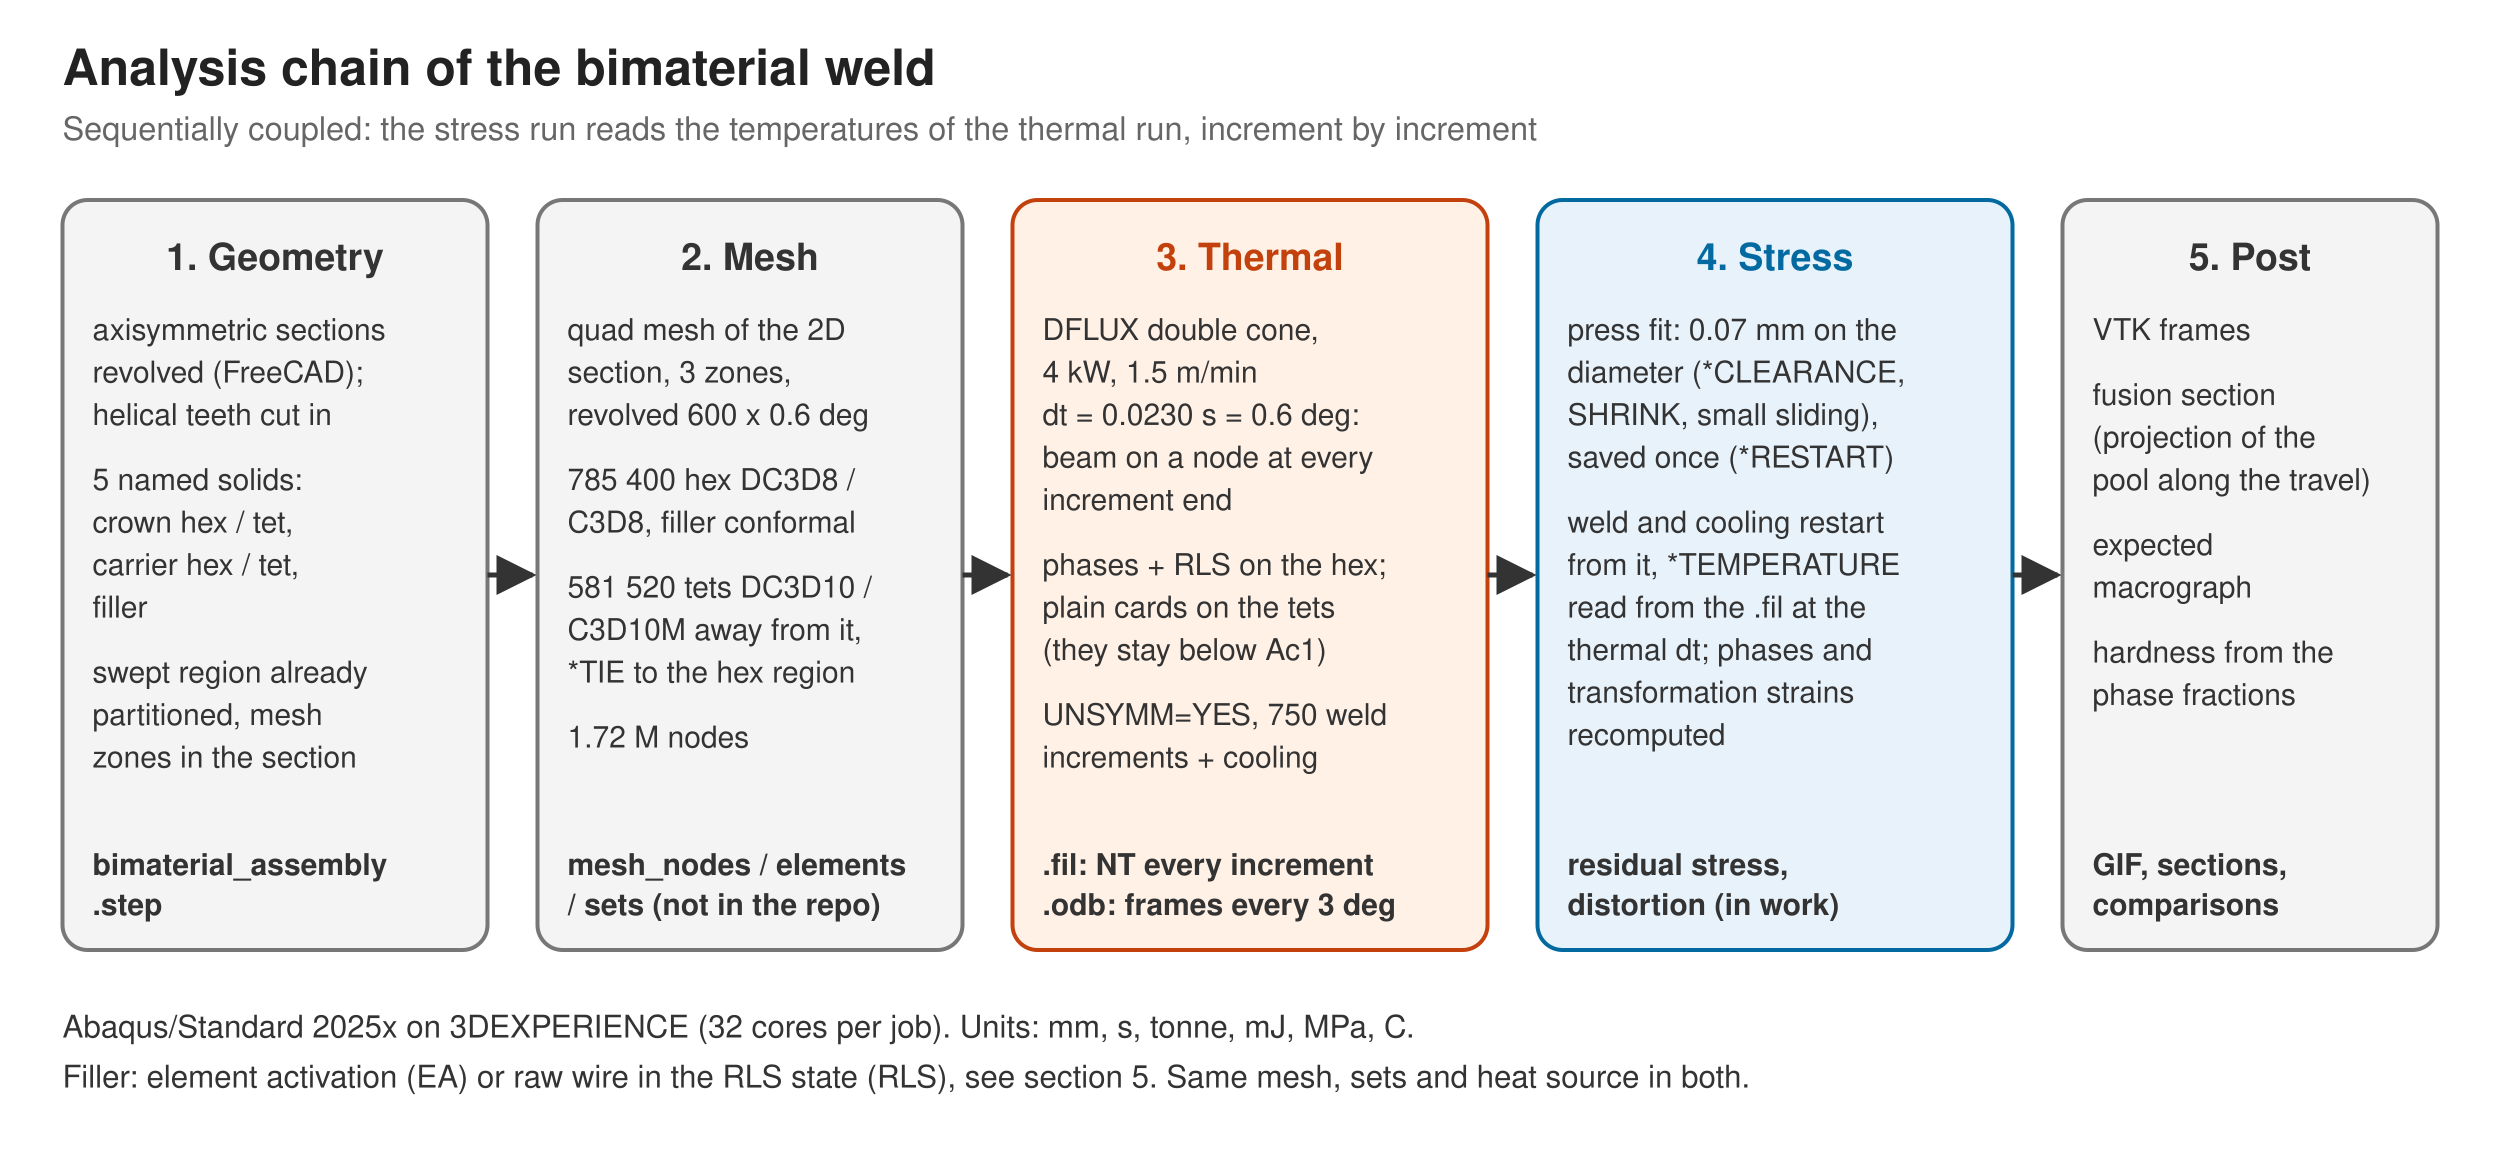
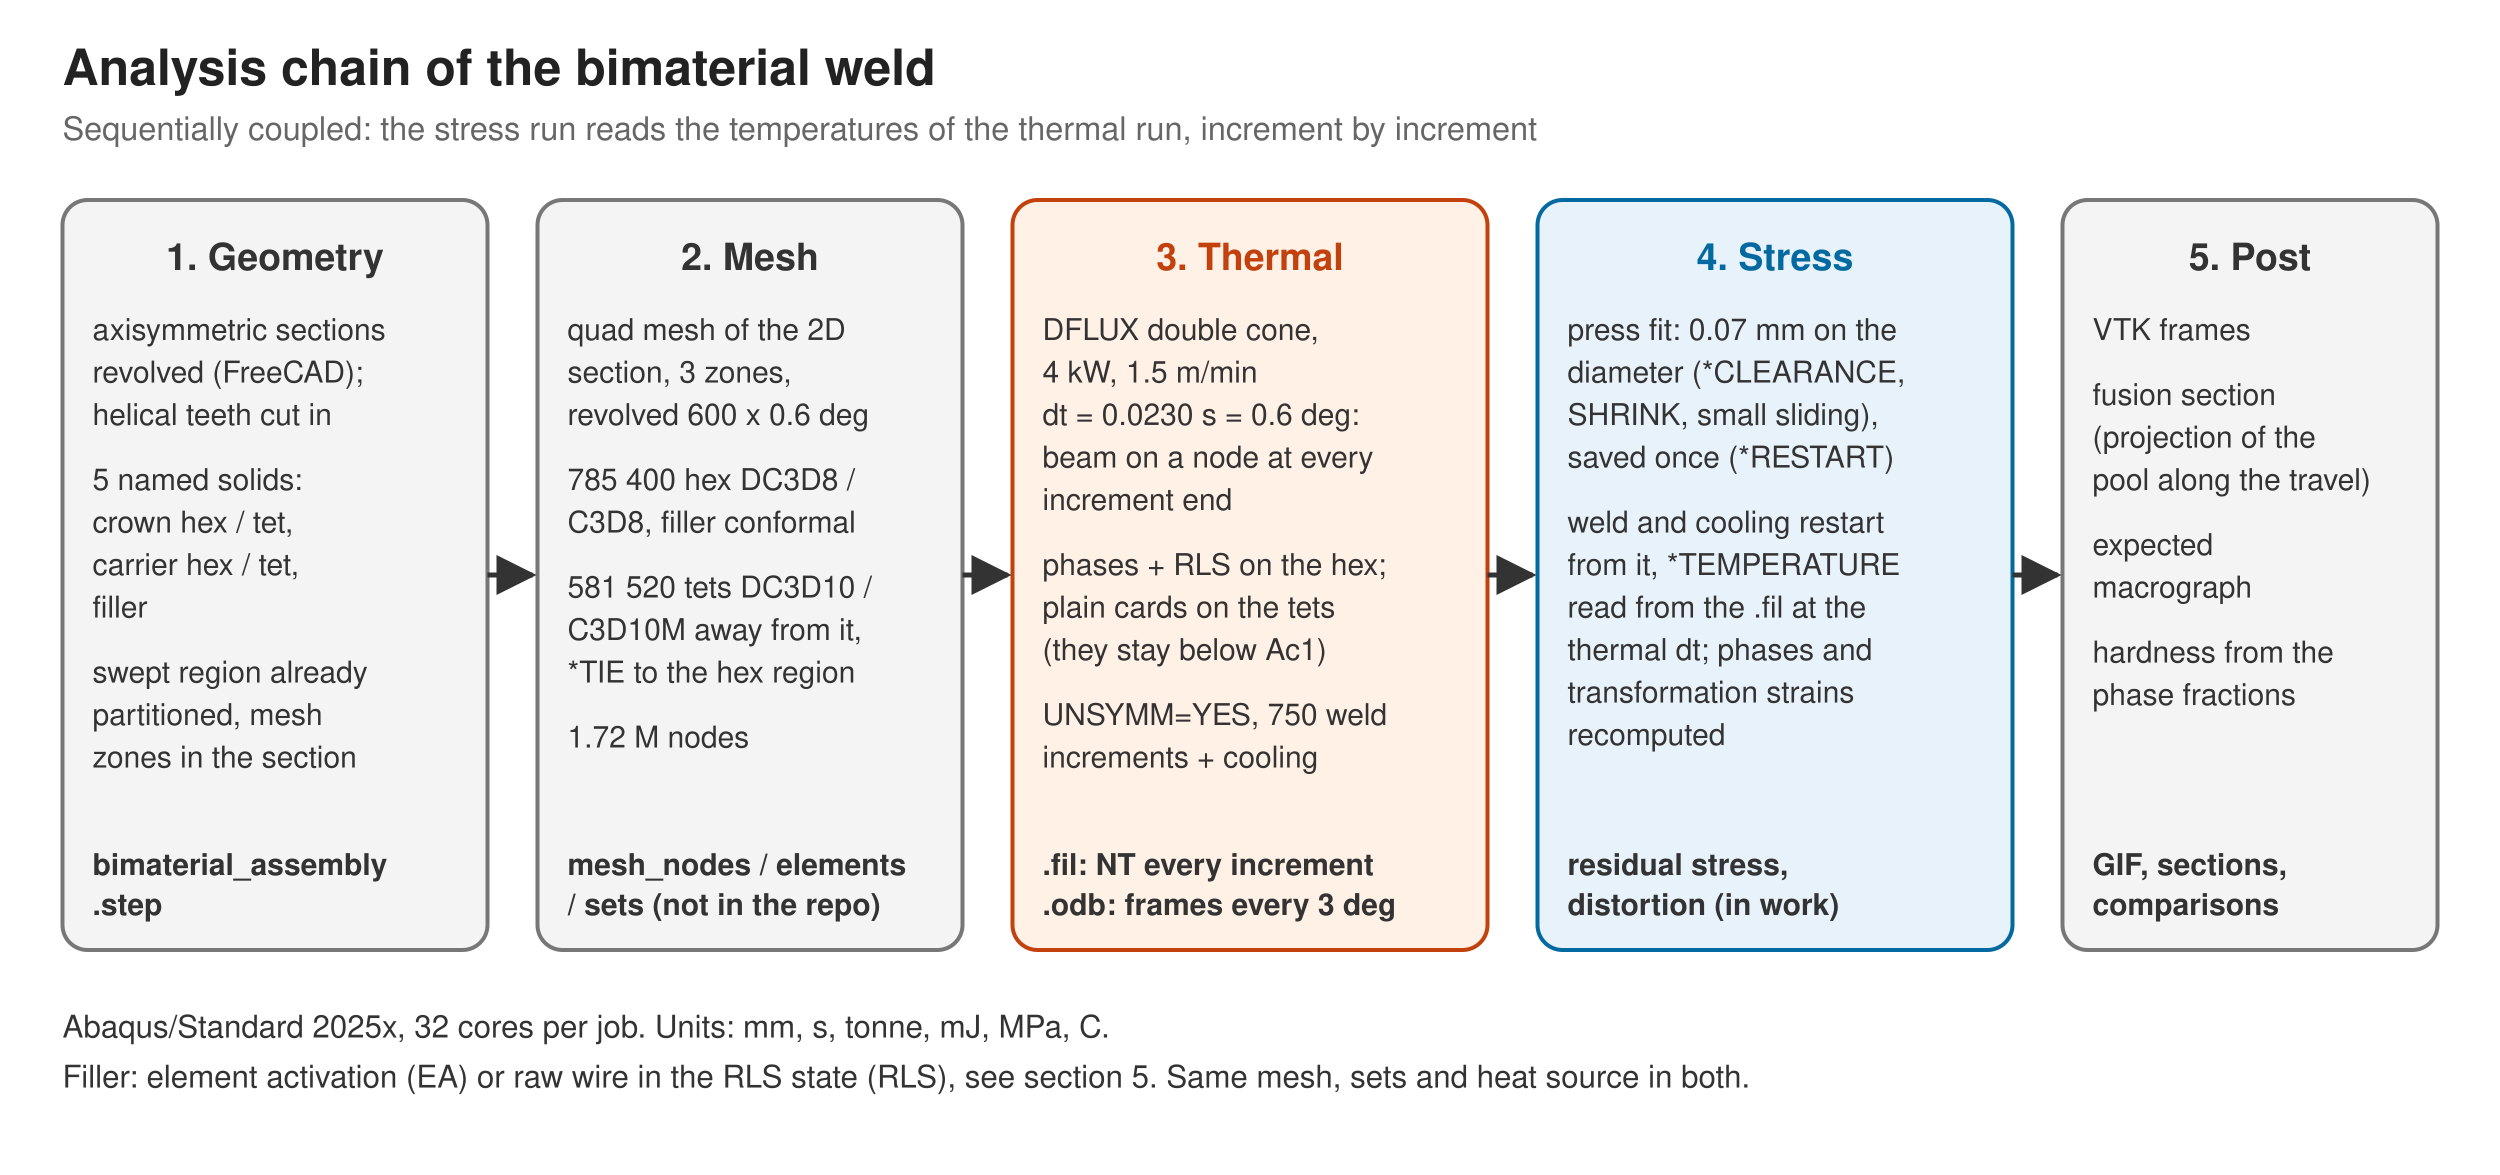
<svg xmlns="http://www.w3.org/2000/svg" width="1000" height="470" viewBox="0 0 1000 470" font-family="Segoe UI, Helvetica, Arial, sans-serif">
  <defs>
    <marker id="a" viewBox="0 0 10 10" refX="9" refY="5" markerWidth="8" markerHeight="8" orient="auto">
      <path d="M0,0 L10,5 L0,10 z" fill="#333" />
    </marker>
  </defs>
  <rect width="1000" height="470" fill="#ffffff" />
  <text x="25" y="34" font-size="20" font-weight="600" fill="#222">Analysis chain of the bimaterial weld</text>
  <text x="25" y="56" font-size="13" fill="#666">Sequentially coupled: the stress run reads the temperatures of the thermal run, increment by increment</text>
  <g stroke-width="1.6">
    <rect x="25" y="80" width="170" height="300" rx="10" fill="#f4f4f4" stroke="#777" />
    <rect x="215" y="80" width="170" height="300" rx="10" fill="#f4f4f4" stroke="#777" />
    <rect x="405" y="80" width="190" height="300" rx="10" fill="#fff1e6" stroke="#c2410c" />
    <rect x="615" y="80" width="190" height="300" rx="10" fill="#e8f2fa" stroke="#0369a1" />
    <rect x="825" y="80" width="150" height="300" rx="10" fill="#f4f4f4" stroke="#777" />
  </g>
  <g fill="#333">
    <line x1="195" y1="230" x2="213" y2="230" stroke="#333" stroke-width="2" marker-end="url(#a)" />
    <line x1="385" y1="230" x2="403" y2="230" stroke="#333" stroke-width="2" marker-end="url(#a)" />
    <line x1="595" y1="230" x2="613" y2="230" stroke="#333" stroke-width="2" marker-end="url(#a)" />
    <line x1="805" y1="230" x2="823" y2="230" stroke="#333" stroke-width="2" marker-end="url(#a)" />
  </g>
  <g font-size="15" font-weight="600" text-anchor="middle">
    <text x="110" y="108" fill="#333">1. Geometry</text>
    <text x="300" y="108" fill="#333">2. Mesh</text>
    <text x="500" y="108" fill="#c2410c">3. Thermal</text>
    <text x="710" y="108" fill="#0369a1">4. Stress</text>
    <text x="900" y="108" fill="#333">5. Post</text>
  </g>
  <g font-size="12" fill="#333">
    <text x="37" y="136">axisymmetric sections</text>
    <text x="37" y="153">revolved (FreeCAD);</text>
    <text x="37" y="170">helical teeth cut in</text>
    <text x="37" y="196">5 named solids:</text>
    <text x="37" y="213">crown hex / tet,</text>
    <text x="37" y="230">carrier hex / tet,</text>
    <text x="37" y="247">filler</text>
    <text x="37" y="273">swept region already</text>
    <text x="37" y="290">partitioned, mesh</text>
    <text x="37" y="307">zones in the section</text>
    <text x="37" y="350" font-weight="600">bimaterial_assembly</text>
    <text x="37" y="366" font-weight="600">.step</text>
    <text x="227" y="136">quad mesh of the 2D</text>
    <text x="227" y="153">section, 3 zones,</text>
    <text x="227" y="170">revolved 600 x 0.6 deg</text>
    <text x="227" y="196">785 400 hex DC3D8 /</text>
    <text x="227" y="213">C3D8, filler conformal</text>
    <text x="227" y="239">581 520 tets DC3D10 /</text>
    <text x="227" y="256">C3D10M away from it,</text>
    <text x="227" y="273">*TIE to the hex region</text>
    <text x="227" y="299">1.72 M nodes</text>
    <text x="227" y="350" font-weight="600">mesh_nodes / elements</text>
    <text x="227" y="366" font-weight="600">/ sets (not in the repo)</text>
    <text x="417" y="136">DFLUX double cone,</text>
    <text x="417" y="153">4 kW, 1.5 m/min</text>
    <text x="417" y="170">dt = 0.0230 s = 0.6 deg:</text>
    <text x="417" y="187">beam on a node at every</text>
    <text x="417" y="204">increment end</text>
    <text x="417" y="230">phases + RLS on the hex;</text>
    <text x="417" y="247">plain cards on the tets</text>
    <text x="417" y="264">(they stay below Ac1)</text>
    <text x="417" y="290">UNSYMM=YES, 750 weld</text>
    <text x="417" y="307">increments + cooling</text>
    <text x="417" y="350" font-weight="600">.fil: NT every increment</text>
    <text x="417" y="366" font-weight="600">.odb: frames every 3 deg</text>
    <text x="627" y="136">press fit: 0.07 mm on the</text>
    <text x="627" y="153">diameter (*CLEARANCE,</text>
    <text x="627" y="170">SHRINK, small sliding),</text>
    <text x="627" y="187">saved once (*RESTART)</text>
    <text x="627" y="213">weld and cooling restart</text>
    <text x="627" y="230">from it, *TEMPERATURE</text>
    <text x="627" y="247">read from the .fil at the</text>
    <text x="627" y="264">thermal dt; phases and</text>
    <text x="627" y="281">transformation strains</text>
    <text x="627" y="298">recomputed</text>
    <text x="627" y="350" font-weight="600">residual stress,</text>
    <text x="627" y="366" font-weight="600">distortion (in work)</text>
    <text x="837" y="136">VTK frames</text>
    <text x="837" y="162">fusion section</text>
    <text x="837" y="179">(projection of the</text>
    <text x="837" y="196">pool along the travel)</text>
    <text x="837" y="222">expected</text>
    <text x="837" y="239">macrograph</text>
    <text x="837" y="265">hardness from the</text>
    <text x="837" y="282">phase fractions</text>
    <text x="837" y="350" font-weight="600">GIF, sections,</text>
    <text x="837" y="366" font-weight="600">comparisons</text>
  </g>
-   <text x="25" y="415" font-size="12.5" fill="#333">Abaqus/Standard 2025x on 3DEXPERIENCE (32 cores per job). Units: mm, s, tonne, mJ, MPa, C.</text>
+   <text x="25" y="415" font-size="12.5" fill="#333">Abaqus/Standard 2025x, 32 cores per job. Units: mm, s, tonne, mJ, MPa, C.</text>
  <text x="25" y="435" font-size="12.5" fill="#333">Filler: element activation (EA) or raw wire in the RLS state (RLS), see section 5. Same mesh, sets and heat source in both.</text>
</svg>
